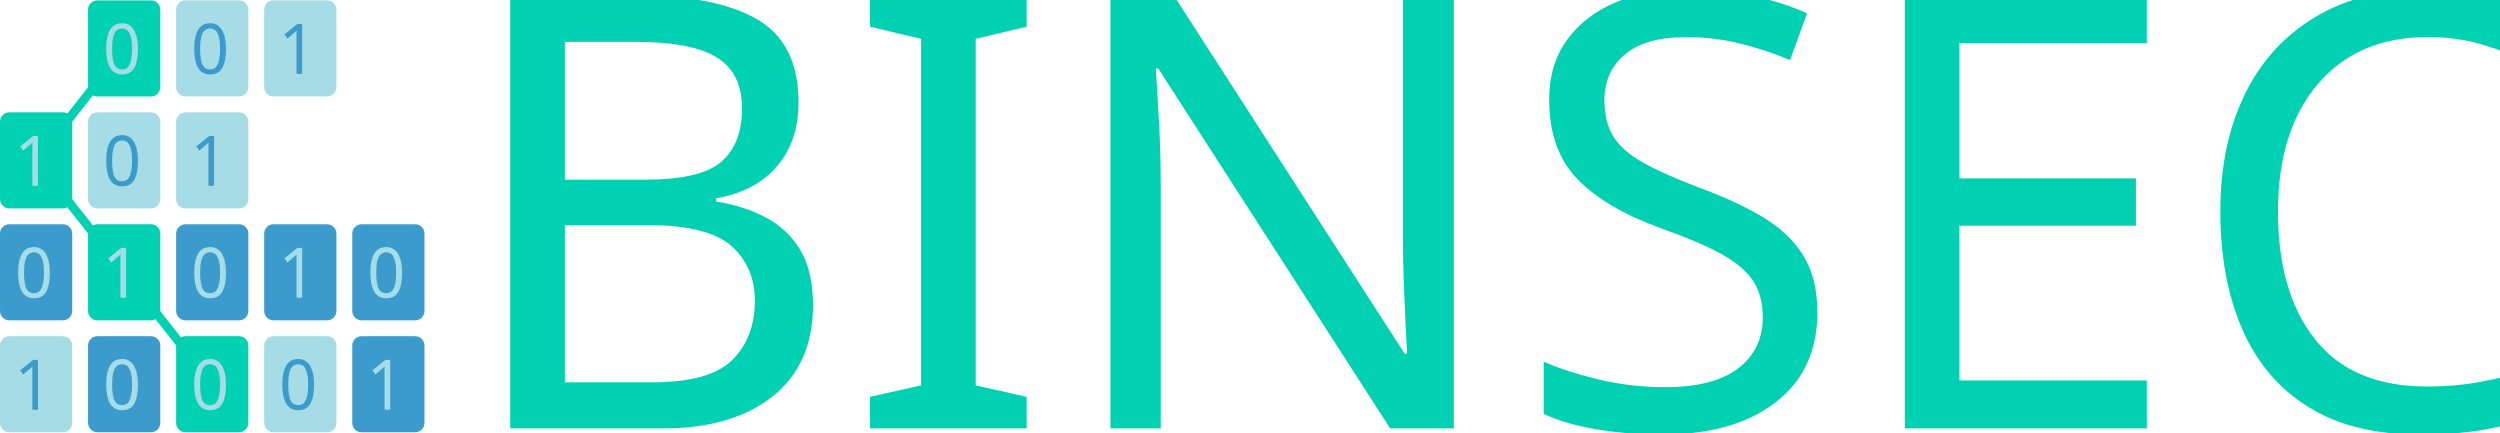
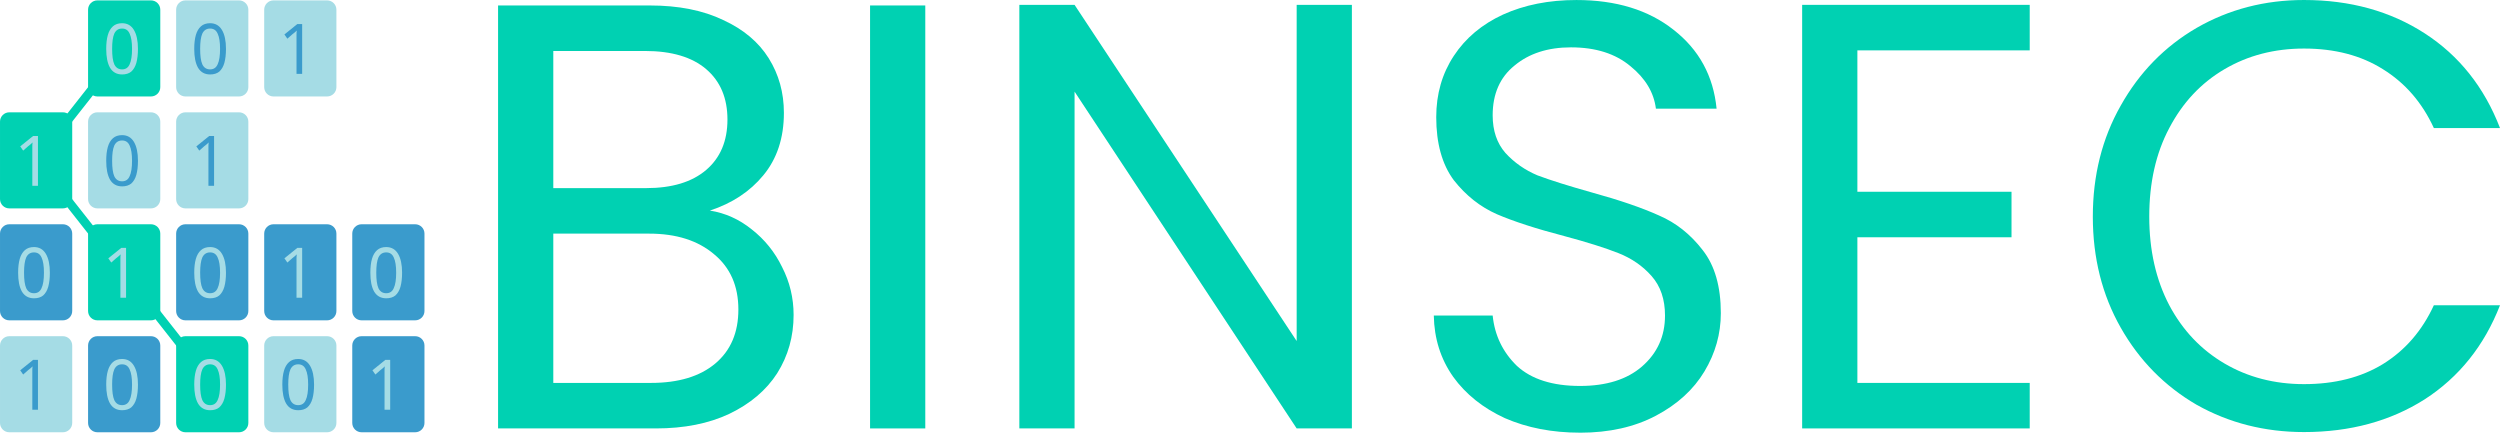
<svg xmlns="http://www.w3.org/2000/svg" width="141.943mm" height="24.566mm" viewBox="0 0 141.943 24.566" version="1.1" id="svg5">
  <defs id="defs2">
    <rect x="92.245" y="2.674" width="317.186" height="91.05" id="rect6031" />
    <rect x="200.15" y="201.052" width="537.093" height="158.084" id="rect4323" />
  </defs>
  <g id="layer1" transform="translate(-30.21254,-51.58202)">
    <path id="rect22900-9" d="m 30.742,57.959 3.042,0 a 0.529,0.529 45 0 1 0.529,0.529 v 4.397 a 0.529,0.529 135 0 1 -0.529,0.529 h -3.042 a 0.529,0.529 45 0 1 -0.529,-0.529 l 0,-4.397 a 0.529,0.529 135 0 1 0.529,-0.529 z" style="fill:#00d1b2;fill-opacity:1;stroke-width:0.265" />
    <path id="rect22900-0" d="m 30.742,64.315 h 3.042 a 0.529,0.529 45 0 1 0.529,0.529 v 4.397 a 0.529,0.529 135 0 1 -0.529,0.529 h -3.042 a 0.529,0.529 45 0 1 -0.529,-0.529 l 0,-4.397 a 0.529,0.529 135 0 1 0.529,-0.529 z" style="fill:#3a9bcc;fill-opacity:1;stroke-width:0.265" />
    <path id="rect22900-6" d="m 30.742,70.67 h 3.042 a 0.529,0.529 45 0 1 0.529,0.529 v 4.397 a 0.529,0.529 135 0 1 -0.529,0.529 h -3.042 a 0.529,0.529 45 0 1 -0.529,-0.529 l 0,-4.397 a 0.529,0.529 135 0 1 0.529,-0.529 z" style="fill:#a5dce5;fill-opacity:1;stroke-width:0.265" />
    <path id="rect22900-02" d="m 35.742,51.604 h 3.042 a 0.529,0.529 45 0 1 0.529,0.529 v 4.397 a 0.529,0.529 135 0 1 -0.529,0.529 h -3.042 a 0.529,0.529 45 0 1 -0.529,-0.529 v -4.397 a 0.529,0.529 135 0 1 0.529,-0.529 z" style="fill:#00d1b2;fill-opacity:1;stroke-width:0.265" />
    <path id="rect22900-9-5" d="m 35.742,57.959 3.042,0 a 0.529,0.529 45 0 1 0.529,0.529 v 4.397 a 0.529,0.529 135 0 1 -0.529,0.529 h -3.042 a 0.529,0.529 45 0 1 -0.529,-0.529 v -4.397 a 0.529,0.529 135 0 1 0.529,-0.529 z" style="fill:#a5dce5;fill-opacity:1;stroke-width:0.265" />
    <path id="rect22900-0-2" d="m 35.742,64.315 h 3.042 a 0.529,0.529 45 0 1 0.529,0.529 v 4.397 a 0.529,0.529 135 0 1 -0.529,0.529 H 35.742 A 0.529,0.529 45 0 1 35.213,69.241 V 64.844 a 0.529,0.529 135 0 1 0.529,-0.529 z" style="fill:#00d1b2;fill-opacity:1;stroke-width:0.265" />
    <path id="rect22900-6-8" d="m 35.742,70.67 h 3.042 a 0.529,0.529 45 0 1 0.529,0.529 v 4.397 a 0.529,0.529 135 0 1 -0.529,0.529 h -3.042 a 0.529,0.529 45 0 1 -0.529,-0.529 v -4.397 a 0.529,0.529 135 0 1 0.529,-0.529 z" style="fill:#3a9bcc;fill-opacity:1;stroke-width:0.265" />
    <path id="rect22900-3" d="m 40.742,51.604 h 3.042 a 0.529,0.529 45 0 1 0.529,0.529 v 4.397 a 0.529,0.529 135 0 1 -0.529,0.529 h -3.042 a 0.529,0.529 45 0 1 -0.529,-0.529 v -4.397 a 0.529,0.529 135 0 1 0.529,-0.529 z" style="fill:#a5dce5;fill-opacity:1;stroke-width:0.265" />
    <path id="rect22900-9-7" d="m 40.742,57.959 3.042,0 a 0.529,0.529 45 0 1 0.529,0.529 v 4.397 a 0.529,0.529 135 0 1 -0.529,0.529 h -3.042 a 0.529,0.529 45 0 1 -0.529,-0.529 v -4.397 a 0.529,0.529 135 0 1 0.529,-0.529 z" style="fill:#a5dce5;fill-opacity:1;stroke-width:0.265" />
    <path id="rect22900-0-4" d="m 40.742,64.315 h 3.042 a 0.529,0.529 45 0 1 0.529,0.529 v 4.397 a 0.529,0.529 135 0 1 -0.529,0.529 H 40.742 A 0.529,0.529 45 0 1 40.213,69.241 V 64.844 a 0.529,0.529 135 0 1 0.529,-0.529 z" style="fill:#3a9bcc;fill-opacity:1;stroke-width:0.265" />
    <path id="rect22900-6-0" d="m 40.742,70.67 h 3.042 a 0.529,0.529 45 0 1 0.529,0.529 v 4.397 a 0.529,0.529 135 0 1 -0.529,0.529 h -3.042 a 0.529,0.529 45 0 1 -0.529,-0.529 v -4.397 a 0.529,0.529 135 0 1 0.529,-0.529 z" style="fill:#00d1b2;fill-opacity:1;stroke-width:0.265" />
    <path id="rect22900-61" d="m 45.742,51.604 h 3.042 a 0.529,0.529 45 0 1 0.529,0.529 v 4.397 a 0.529,0.529 135 0 1 -0.529,0.529 h -3.042 a 0.529,0.529 45 0 1 -0.529,-0.529 v -4.397 a 0.529,0.529 135 0 1 0.529,-0.529 z" style="fill:#a5dce5;fill-opacity:1;stroke-width:0.265" />
    <path id="rect22900-0-6" d="m 45.742,64.315 h 3.042 a 0.529,0.529 45 0 1 0.529,0.529 v 4.397 A 0.529,0.529 135 0 1 48.784,69.77 H 45.742 A 0.529,0.529 45 0 1 45.213,69.241 V 64.844 a 0.529,0.529 135 0 1 0.529,-0.529 z" style="fill:#3a9bcc;fill-opacity:1;stroke-width:0.265" />
    <path id="rect22900-6-9" d="m 45.742,70.67 h 3.042 a 0.529,0.529 45 0 1 0.529,0.529 v 4.397 a 0.529,0.529 135 0 1 -0.529,0.529 h -3.042 a 0.529,0.529 45 0 1 -0.529,-0.529 v -4.397 a 0.529,0.529 135 0 1 0.529,-0.529 z" style="fill:#a5dce5;fill-opacity:1;stroke-width:0.265" />
    <path id="rect22900-0-68" d="m 50.742,64.315 h 3.042 a 0.529,0.529 45 0 1 0.529,0.529 l 0,4.397 a 0.529,0.529 135 0 1 -0.529,0.529 H 50.742 A 0.529,0.529 45 0 1 50.213,69.241 V 64.844 a 0.529,0.529 135 0 1 0.529,-0.529 z" style="fill:#3a9bcc;fill-opacity:1;stroke-width:0.265" />
    <path id="rect22900-6-4" d="m 50.742,70.67 h 3.042 a 0.529,0.529 45 0 1 0.529,0.529 l 0,4.397 a 0.529,0.529 135 0 1 -0.529,0.529 h -3.042 a 0.529,0.529 45 0 1 -0.529,-0.529 v -4.397 a 0.529,0.529 135 0 1 0.529,-0.529 z" style="fill:#3a9bcc;fill-opacity:1;stroke-width:0.265" />
    <path style="fill:#00d1b2;fill-opacity:1;fill-rule:evenodd;stroke:#00d1b2;stroke-width:0.5;stroke-linecap:square;stroke-linejoin:miter;stroke-miterlimit:4;stroke-dasharray:none;stroke-opacity:1" d="m 34.224,63.18 1.078,1.37" id="path29215" />
    <path style="fill:#00d1b2;fill-opacity:1;fill-rule:evenodd;stroke:#00d1b2;stroke-width:0.5;stroke-linecap:square;stroke-linejoin:miter;stroke-miterlimit:4;stroke-dasharray:none;stroke-opacity:1" d="m 39.224,69.535 1.078,1.37" id="path29217" />
    <path style="fill:#00d1b2;fill-opacity:1;fill-rule:evenodd;stroke:#00d1b2;stroke-width:0.5;stroke-linecap:square;stroke-linejoin:miter;stroke-miterlimit:4;stroke-dasharray:none;stroke-opacity:1" d="m 35.302,56.825 -1.078,1.37" id="path82230" />
    <text xml:space="preserve" style="font-style:normal;font-weight:normal;font-size:3.877px;font-family:sans-serif;fill:#a5dce5;fill-opacity:1;stroke:none;stroke-width:0.097" x="36.893" y="54.514" id="text186602" transform="scale(0.9773814,1.023142)">
      <tspan id="tspan186600" style="fill:#a5dce5;fill-opacity:1;stroke-width:0.097" x="36.893" y="54.514">0</tspan>
    </text>
    <text xml:space="preserve" style="font-style:normal;font-weight:normal;font-size:3.877px;font-family:sans-serif;fill:#a5dce5;fill-opacity:1;stroke:none;stroke-width:0.097" x="31.777" y="66.937" id="text186602-4" transform="scale(0.9773814,1.023142)">
      <tspan id="tspan186600-9" style="fill:#a5dce5;fill-opacity:1;stroke-width:0.097" x="31.777" y="66.937">0</tspan>
    </text>
    <text xml:space="preserve" style="font-style:normal;font-weight:normal;font-size:3.877px;font-family:sans-serif;fill:#a5dce5;fill-opacity:1;stroke:none;stroke-width:0.097" x="36.893" y="73.149" id="text186602-2" transform="scale(0.9773814,1.023142)">
      <tspan id="tspan186600-0" style="fill:#a5dce5;fill-opacity:1;stroke-width:0.097" x="36.893" y="73.149">0</tspan>
    </text>
    <text xml:space="preserve" style="font-style:normal;font-weight:normal;font-size:3.877px;font-family:sans-serif;fill:#a5dce5;fill-opacity:1;stroke:none;stroke-width:0.097" x="42.009" y="66.937" id="text186602-6" transform="scale(0.9773814,1.023142)">
      <tspan id="tspan186600-8" style="fill:#a5dce5;fill-opacity:1;stroke-width:0.097" x="42.009" y="66.937">0</tspan>
    </text>
    <text xml:space="preserve" style="font-style:normal;font-weight:normal;font-size:3.877px;font-family:sans-serif;fill:#a5dce5;fill-opacity:1;stroke:none;stroke-width:0.097" x="42.009" y="73.149" id="text186602-9" transform="scale(0.9773814,1.023142)">
      <tspan id="tspan186600-2" style="fill:#a5dce5;fill-opacity:1;stroke-width:0.097" x="42.009" y="73.149">0</tspan>
    </text>
    <text xml:space="preserve" style="font-style:normal;font-weight:normal;font-size:3.877px;font-family:sans-serif;fill:#a5dce5;fill-opacity:1;stroke:none;stroke-width:0.097" x="52.24" y="66.937" id="text186602-66" transform="scale(0.9773814,1.023142)">
      <tspan id="tspan186600-4" style="fill:#a5dce5;fill-opacity:1;stroke-width:0.097" x="52.24" y="66.937">0</tspan>
    </text>
    <text xml:space="preserve" style="font-style:normal;font-weight:normal;font-size:3.877px;font-family:sans-serif;fill:#3a9bcc;fill-opacity:1;stroke:none;stroke-width:0.097" x="42.009" y="54.514" id="text186602-95" transform="scale(0.9773814,1.023142)">
      <tspan id="tspan186600-04" style="fill:#3a9bcc;fill-opacity:1;stroke-width:0.097" x="42.009" y="54.514">0</tspan>
    </text>
    <text xml:space="preserve" style="font-style:normal;font-weight:normal;font-size:3.877px;font-family:sans-serif;fill:#3a9bcc;fill-opacity:1;stroke:none;stroke-width:0.097" x="36.893" y="60.726" id="text186602-95-1" transform="scale(0.9773814,1.023142)">
      <tspan id="tspan186600-04-7" style="fill:#3a9bcc;fill-opacity:1;stroke-width:0.097" x="36.893" y="60.726">0</tspan>
    </text>
    <text xml:space="preserve" style="font-style:normal;font-weight:normal;font-size:3.877px;font-family:sans-serif;fill:#3a9bcc;fill-opacity:1;stroke:none;stroke-width:0.097" x="47.125" y="73.149" id="text186602-95-2" transform="scale(0.9773814,1.023142)">
      <tspan id="tspan186600-04-72" style="fill:#3a9bcc;fill-opacity:1;stroke-width:0.097" x="47.125" y="73.149">0</tspan>
    </text>
    <text xml:space="preserve" style="font-style:normal;font-variant:normal;font-weight:normal;font-stretch:normal;font-size:3.877px;font-family:sans-serif;-inkscape-font-specification:'sans-serif, Normal';font-variant-ligatures:normal;font-variant-caps:normal;font-variant-numeric:normal;font-variant-east-asian:normal;fill:#3a9bcc;fill-opacity:1;stroke:none;stroke-width:0.097" x="47.09" y="54.516" id="text186602-95-26" transform="scale(0.9773814,1.023142)">
      <tspan id="tspan196241" x="47.09" y="54.516">1</tspan>
    </text>
    <text xml:space="preserve" style="font-style:normal;font-variant:normal;font-weight:normal;font-stretch:normal;font-size:3.877px;font-family:sans-serif;-inkscape-font-specification:'sans-serif, Normal';font-variant-ligatures:normal;font-variant-caps:normal;font-variant-numeric:normal;font-variant-east-asian:normal;fill:#3a9bcc;fill-opacity:1;stroke:none;stroke-width:0.097" x="41.974" y="60.728" id="text186602-95-26-1" transform="scale(0.9773814,1.023142)">
      <tspan id="tspan196241-2" x="41.974" y="60.728">1</tspan>
    </text>
    <text xml:space="preserve" style="font-style:normal;font-variant:normal;font-weight:normal;font-stretch:normal;font-size:3.877px;font-family:sans-serif;-inkscape-font-specification:'sans-serif, Normal';font-variant-ligatures:normal;font-variant-caps:normal;font-variant-numeric:normal;font-variant-east-asian:normal;fill:#3a9bcc;fill-opacity:1;stroke:none;stroke-width:0.097" x="31.742" y="73.151" id="text186602-95-26-8" transform="scale(0.9773814,1.023142)">
      <tspan id="tspan196241-9" x="31.742" y="73.151">1</tspan>
    </text>
    <text xml:space="preserve" style="font-style:normal;font-variant:normal;font-weight:normal;font-stretch:normal;font-size:3.877px;font-family:sans-serif;-inkscape-font-specification:'sans-serif, Normal';font-variant-ligatures:normal;font-variant-caps:normal;font-variant-numeric:normal;font-variant-east-asian:normal;fill:#a5dce5;fill-opacity:1;stroke:none;stroke-width:0.097" x="52.205" y="73.151" id="text186602-95-26-6" transform="scale(0.9773814,1.023142)">
      <tspan id="tspan196241-0" x="52.205" y="73.151">1</tspan>
    </text>
    <text xml:space="preserve" style="font-style:normal;font-variant:normal;font-weight:normal;font-stretch:normal;font-size:3.877px;font-family:sans-serif;-inkscape-font-specification:'sans-serif, Normal';font-variant-ligatures:normal;font-variant-caps:normal;font-variant-numeric:normal;font-variant-east-asian:normal;fill:#a5dce5;fill-opacity:1;stroke:none;stroke-width:0.097" x="47.09" y="66.939" id="text186602-95-26-6-4" transform="scale(0.9773814,1.023142)">
      <tspan id="tspan196241-0-5" x="47.09" y="66.939">1</tspan>
    </text>
    <text xml:space="preserve" style="font-style:normal;font-variant:normal;font-weight:normal;font-stretch:normal;font-size:3.877px;font-family:sans-serif;-inkscape-font-specification:'sans-serif, Normal';font-variant-ligatures:normal;font-variant-caps:normal;font-variant-numeric:normal;font-variant-east-asian:normal;fill:#a5dce5;fill-opacity:1;stroke:none;stroke-width:0.097" x="36.858" y="66.939" id="text186602-95-26-6-46" transform="scale(0.9773814,1.023142)">
      <tspan id="tspan196241-0-6" x="36.858" y="66.939">1</tspan>
    </text>
    <text xml:space="preserve" style="font-style:normal;font-variant:normal;font-weight:normal;font-stretch:normal;font-size:3.877px;font-family:sans-serif;-inkscape-font-specification:'sans-serif, Normal';font-variant-ligatures:normal;font-variant-caps:normal;font-variant-numeric:normal;font-variant-east-asian:normal;fill:#a5dce5;fill-opacity:1;stroke:none;stroke-width:0.097" x="31.742" y="60.728" id="text186602-95-26-6-3" transform="scale(0.9773814,1.023142)">
      <tspan id="tspan196241-0-9" x="31.742" y="60.728">1</tspan>
    </text>
-     <text xml:space="preserve" transform="matrix(0.4614394,0,0,0.4614394,13.27289,44.52545)" id="text6029" style="font-style:normal;font-variant:normal;font-weight:normal;font-stretch:normal;font-size:74.667px;font-family:Poppins;-inkscape-font-specification:'Poppins, Normal';font-variant-ligatures:normal;font-variant-caps:normal;font-variant-numeric:normal;font-variant-east-asian:normal;white-space:pre;shape-inside:url(#rect6031);fill:#00d1b2;fill-opacity:1;stroke:none">
-       <tspan x="92.246" y="68.007" id="tspan18647">BINSEC</tspan>
-     </text>
+     <g aria-label="BINSEC" transform="matrix(0.4614394,0,0,0.4614394,13.27289,44.52545)" id="text6029" style="font-size:74.667px;font-family:Poppins;-inkscape-font-specification:'Poppins, Normal';white-space:pre;shape-inside:url(#rect6031);fill:#00d1b2">
+       <path d="m 124.054,41.202 q 2.837,0.448 5.152,2.315 2.389,1.867 3.733,4.629 1.419,2.763 1.419,5.899 0,3.957 -2.016,7.168 -2.016,3.136 -5.899,5.003 -3.808,1.792 -9.035,1.792 H 97.995 V 15.965 h 18.667 q 5.301,0 9.035,1.792 3.733,1.717 5.6,4.704 1.867,2.987 1.867,6.72 0,4.629 -2.539,7.691 -2.464,2.987 -6.571,4.331 z M 104.79,38.439 h 11.424 q 4.779,0 7.392,-2.24 2.613,-2.24 2.613,-6.197 0,-3.957 -2.613,-6.197 -2.613,-2.24 -7.541,-2.24 H 104.79 Z m 12.021,23.968 q 5.077,0 7.915,-2.389 2.837,-2.389 2.837,-6.645 0,-4.331 -2.987,-6.795 -2.987,-2.539 -7.989,-2.539 H 104.79 V 62.407 Z" id="path11246" />
+       <path d="m 150.561,15.965 v 52.043 h -6.795 V 15.965 Z" id="path11248" />
+       <path d="m 203.051,68.007 h -6.795 L 168.929,26.567 v 41.44 h -6.795 V 15.89 h 6.795 l 27.328,41.365 V 15.89 h 6.795 z" id="path11250" />
+       <path d="m 231.126,68.53 q -5.152,0 -9.259,-1.792 -4.032,-1.867 -6.347,-5.077 -2.315,-3.285 -2.389,-7.541 h 7.243 q 0.373,3.659 2.987,6.197 2.688,2.464 7.765,2.464 4.853,0 7.616,-2.389 2.837,-2.464 2.837,-6.272 0,-2.987 -1.643,-4.853 -1.643,-1.867 -4.107,-2.837 -2.464,-0.971 -6.645,-2.091 -5.152,-1.344 -8.288,-2.688 -3.061,-1.344 -5.301,-4.181 -2.165,-2.912 -2.165,-7.765 0,-4.256 2.165,-7.541 2.165,-3.285 6.048,-5.077 3.957,-1.792 9.035,-1.792 7.317,0 11.947,3.659 4.704,3.659 5.301,9.707 h -7.467 q -0.373,-2.987 -3.136,-5.227 -2.763,-2.315 -7.317,-2.315 -4.256,0 -6.944,2.24 -2.688,2.165 -2.688,6.123 0,2.837 1.568,4.629 1.643,1.792 3.957,2.763 2.389,0.896 6.645,2.091 5.152,1.419 8.288,2.837 3.136,1.344 5.376,4.256 2.24,2.837 2.24,7.765 0,3.808 -2.016,7.168 -2.016,3.36 -5.973,5.451 -3.957,2.091 -9.333,2.091 z" id="path11252" />
+       <path d="m 265.249,21.49 v 17.397 h 18.965 v 5.6 H 265.249 V 62.407 h 21.205 v 5.6 H 258.454 V 15.89 h 28 v 5.6 z" id="path11254" />
+       <path d="m 294.219,41.949 q 0,-7.616 3.435,-13.664 3.435,-6.123 9.333,-9.557 5.973,-3.435 13.216,-3.435 8.512,0 14.859,4.107 6.347,4.107 9.259,11.648 h -8.139 q -2.165,-4.704 -6.272,-7.243 -4.032,-2.539 -9.707,-2.539 -5.451,0 -9.781,2.539 -4.331,2.539 -6.795,7.243 -2.464,4.629 -2.464,10.901 0,6.197 2.464,10.901 2.464,4.629 6.795,7.168 4.331,2.539 9.781,2.539 5.675,0 9.707,-2.464 4.107,-2.539 6.272,-7.243 h 8.139 q -2.912,7.467 -9.259,11.573 -6.347,4.032 -14.859,4.032 -7.243,0 -13.216,-3.36 -5.899,-3.435 -9.333,-9.483 -3.435,-6.048 -3.435,-13.664 z" id="path11256" />
+     </g>
  </g>
</svg>
